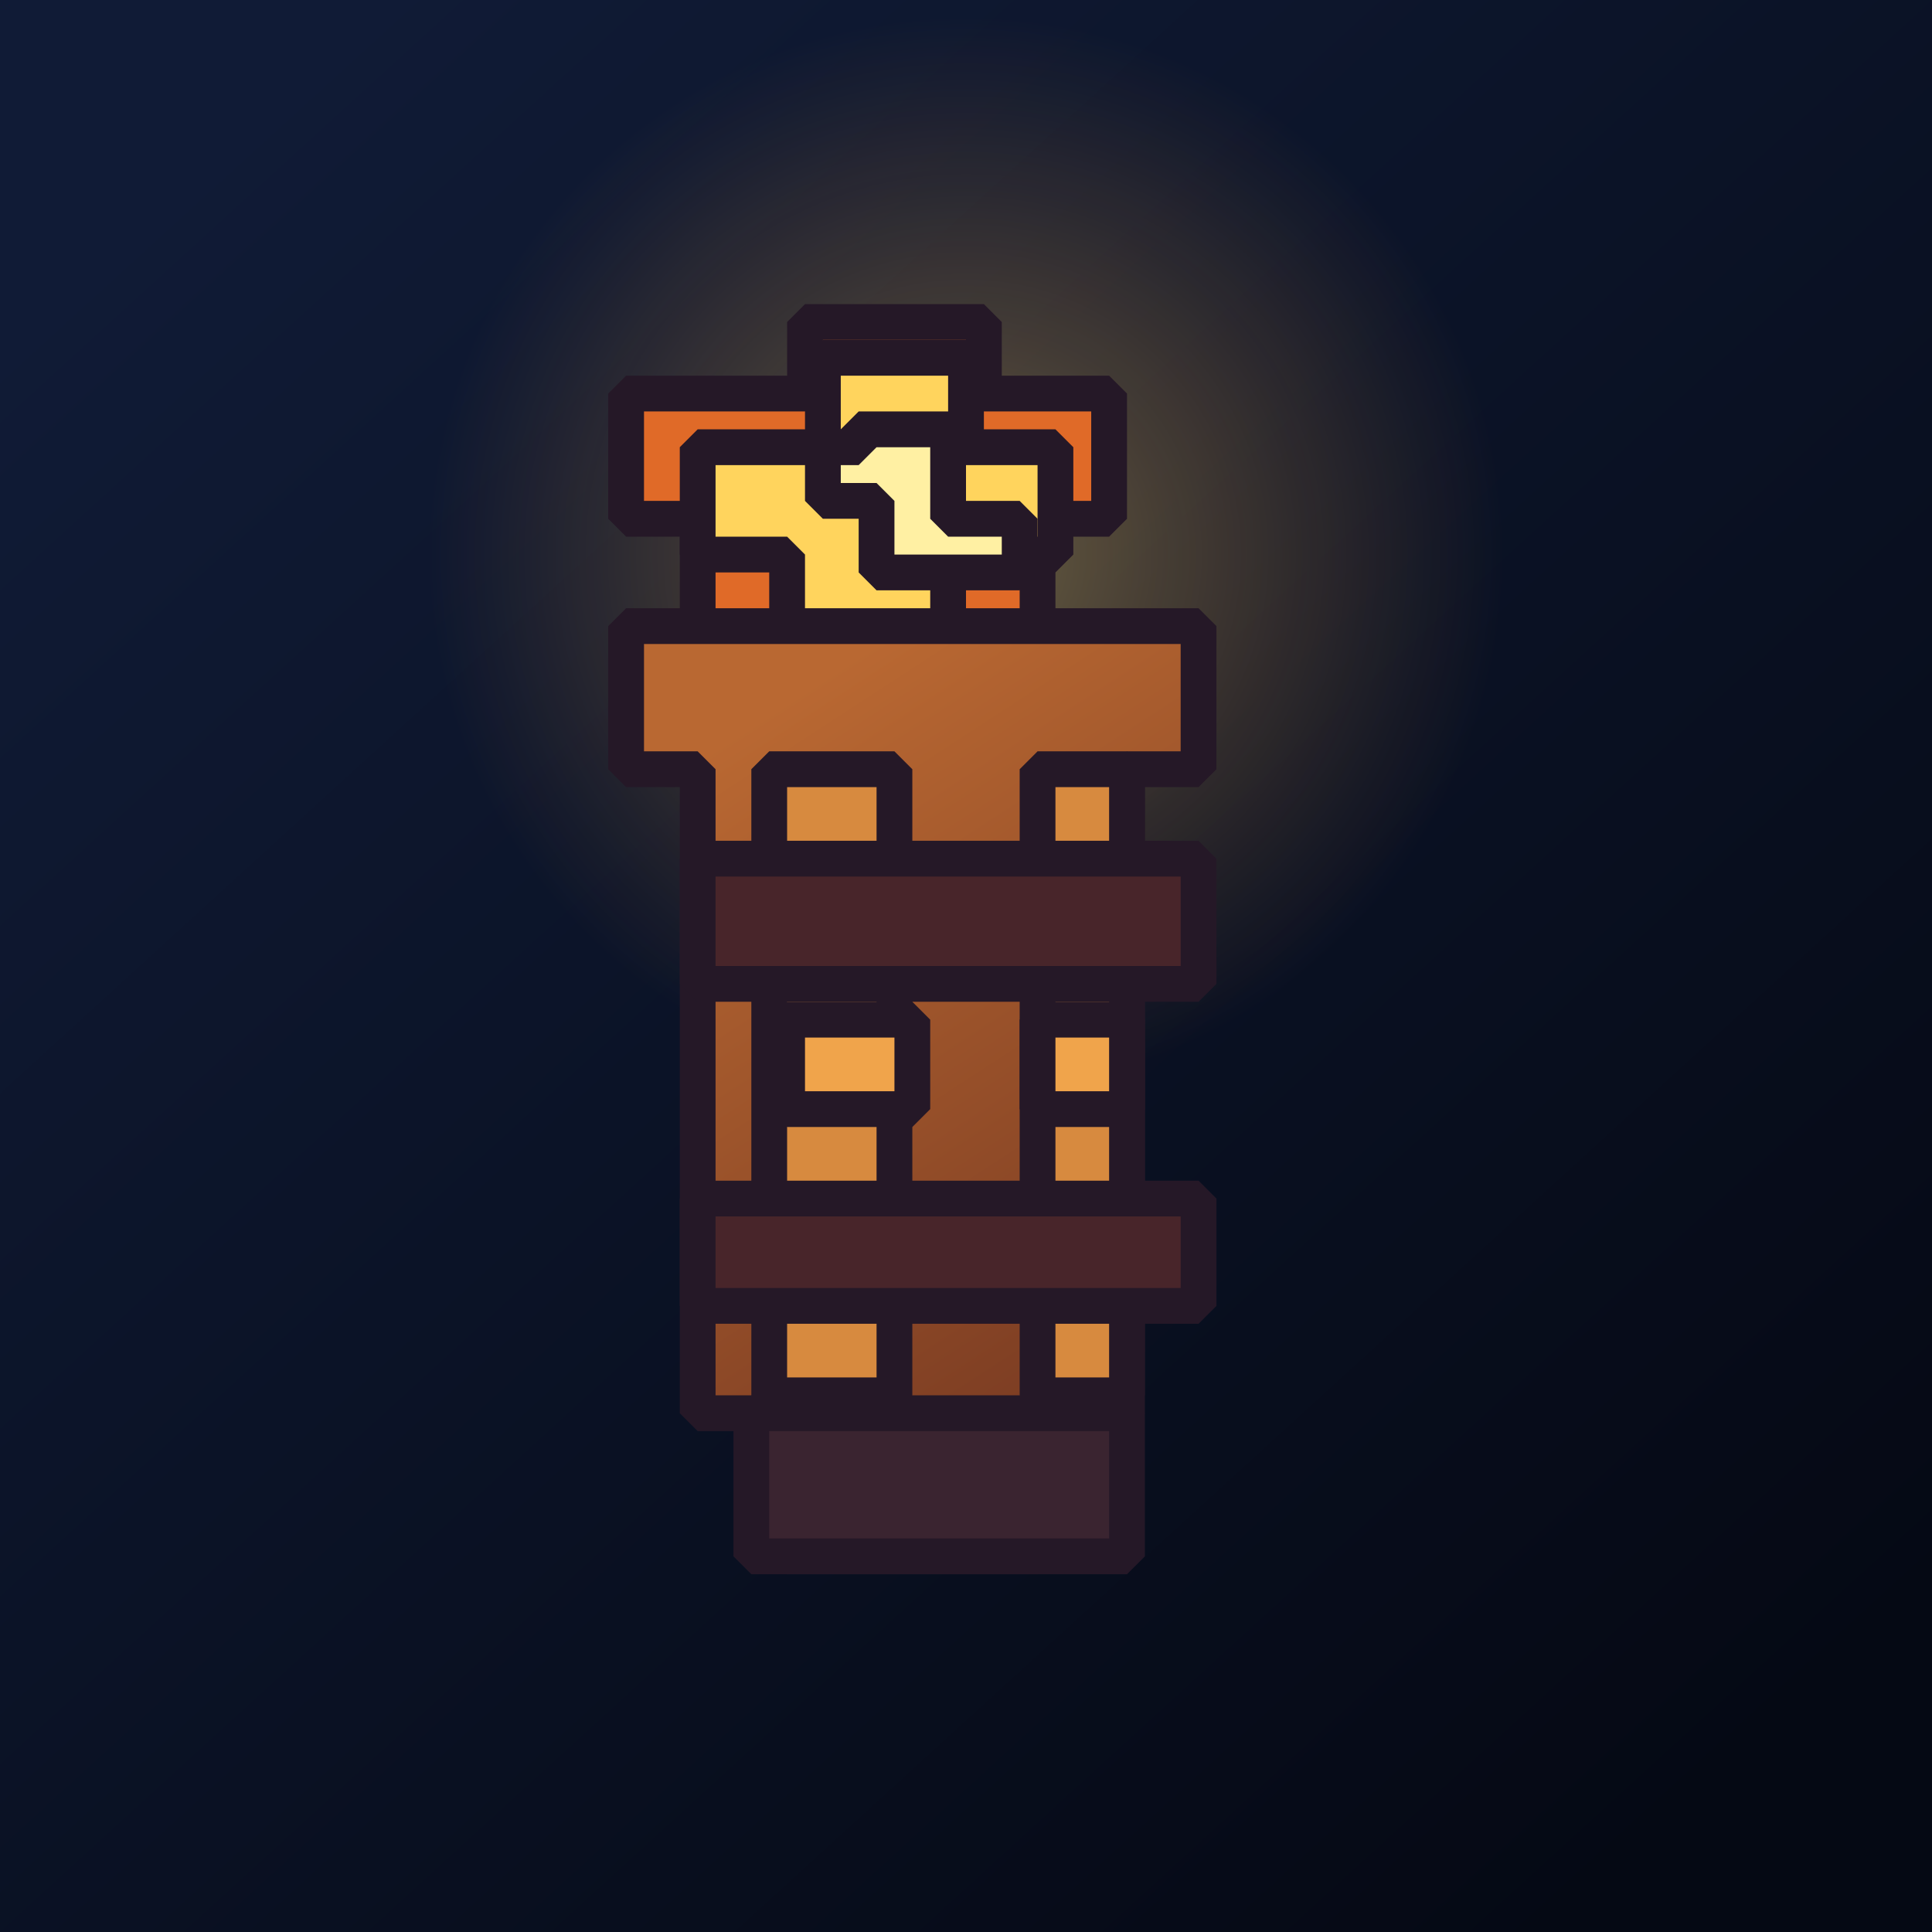
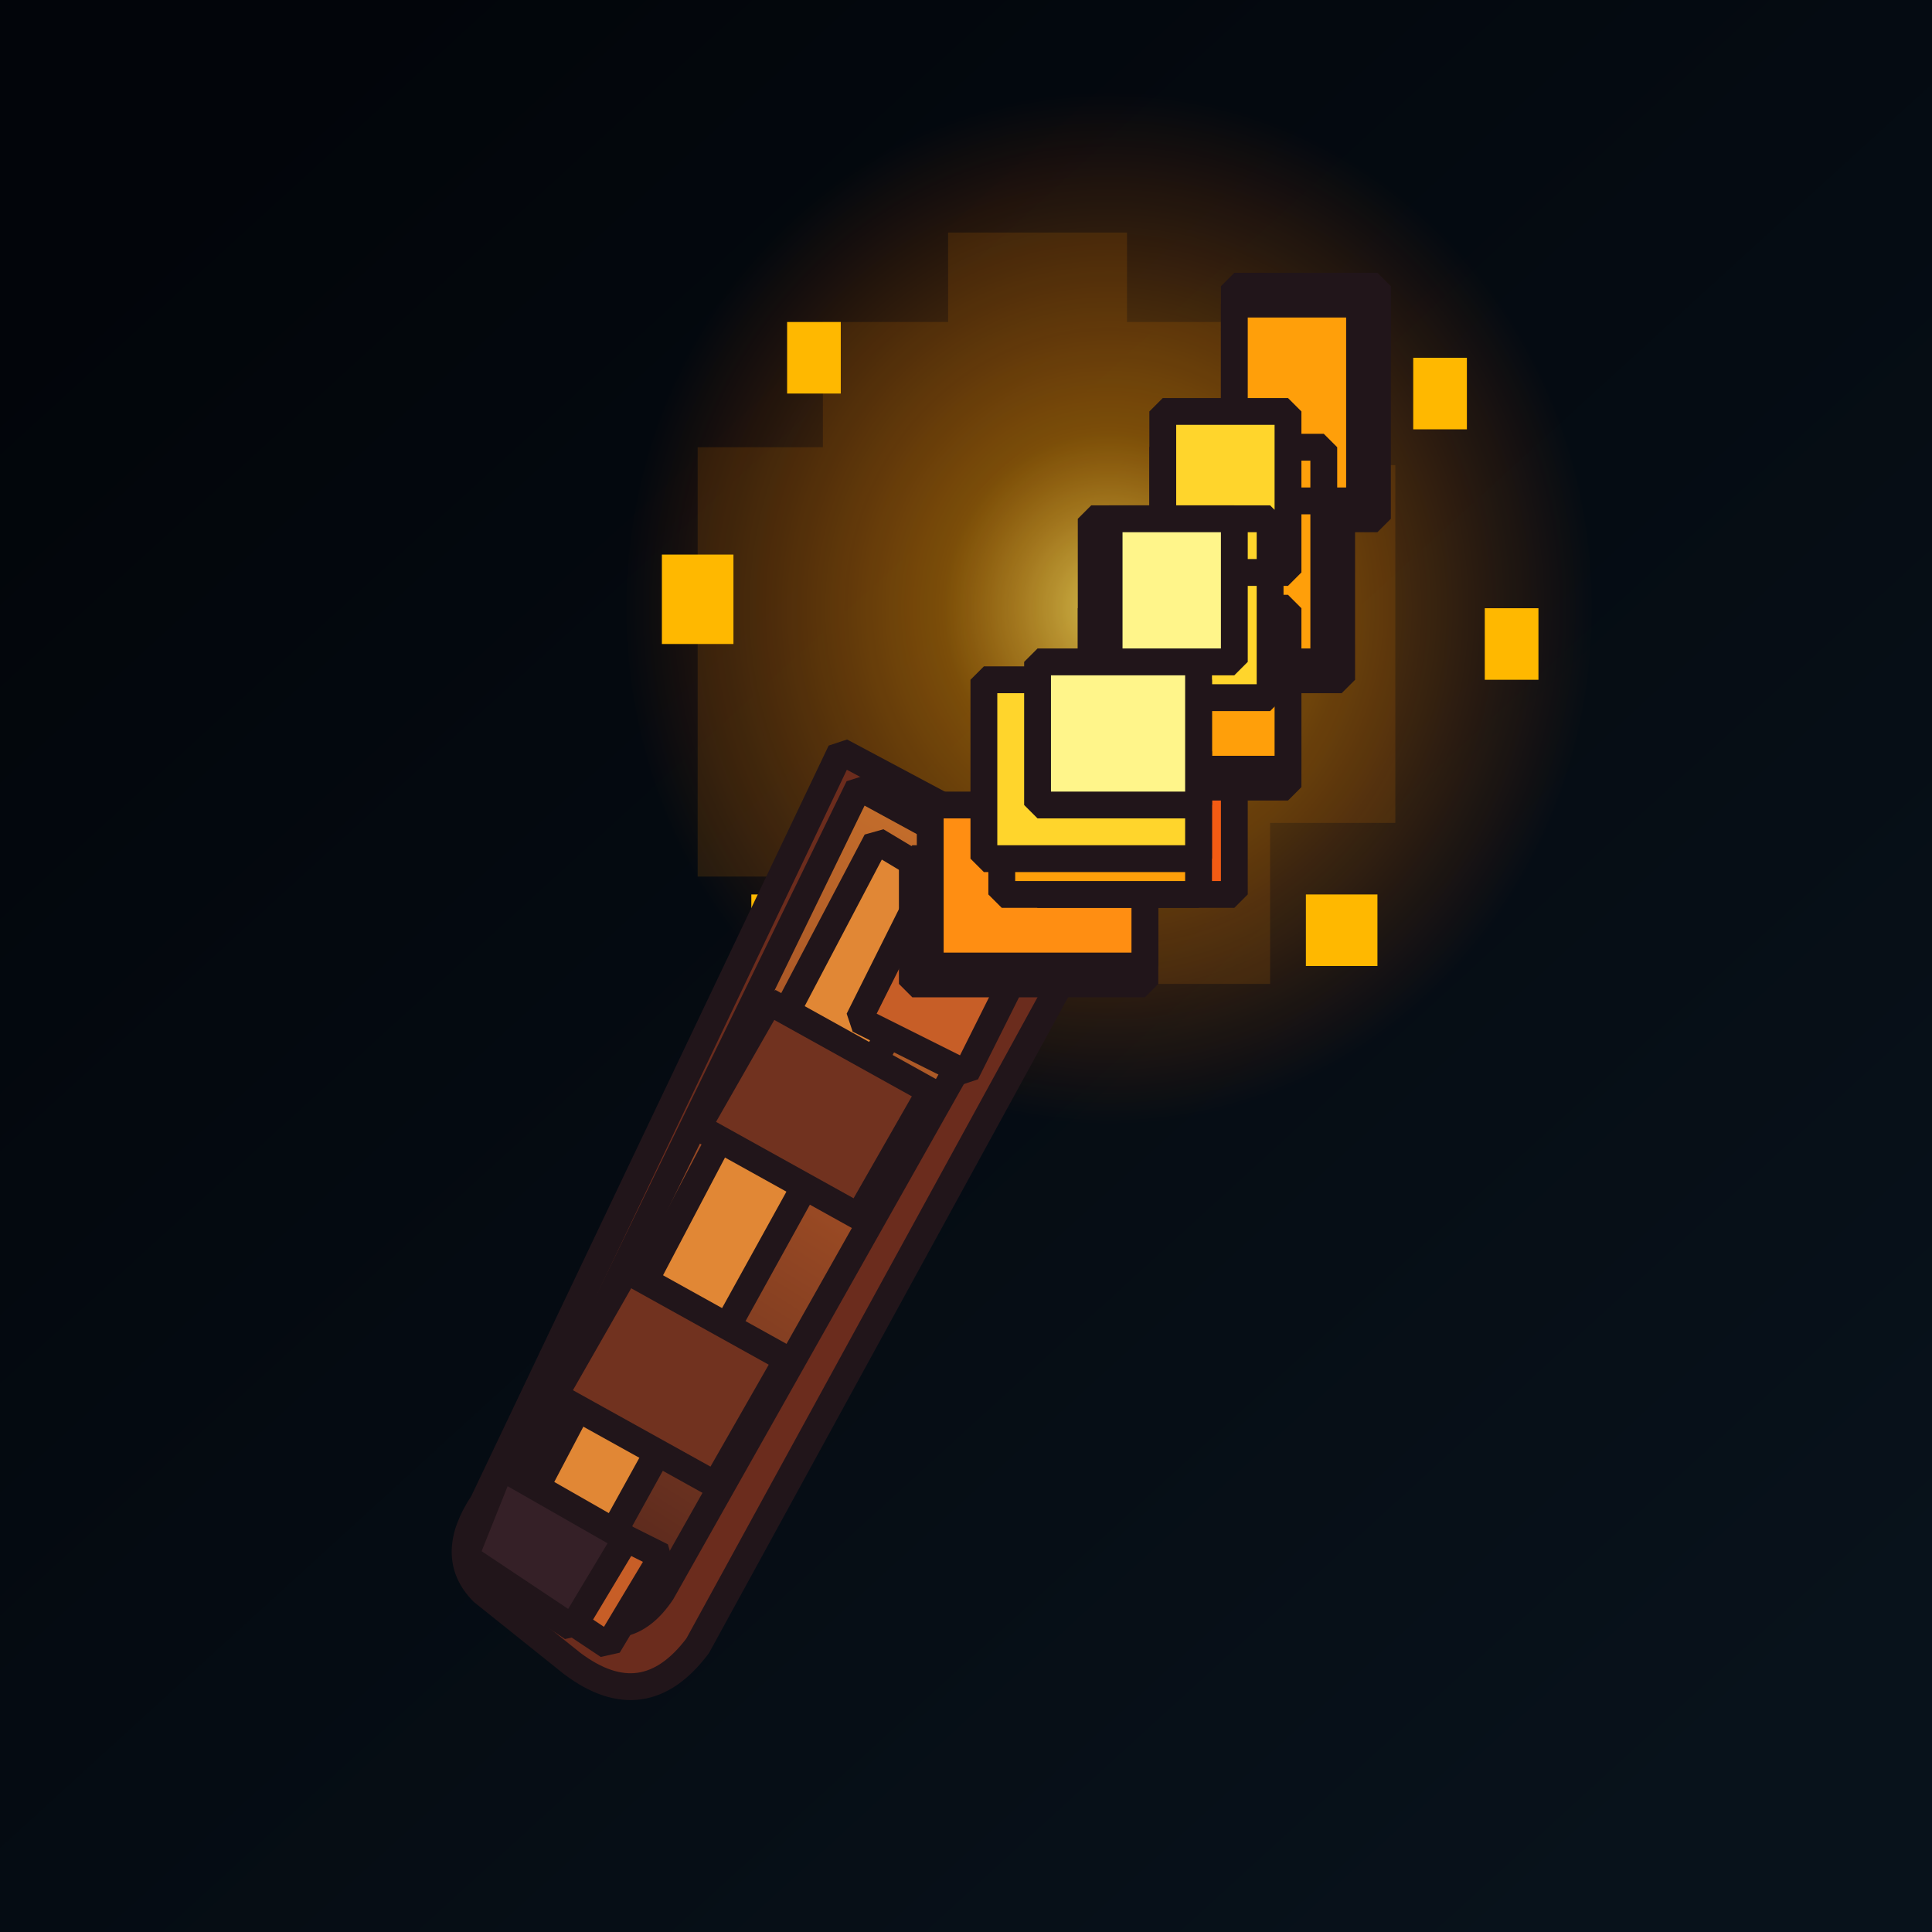
<svg xmlns="http://www.w3.org/2000/svg" viewBox="0 0 108 108">
  <defs>
    <linearGradient id="background" x1="12" y1="8" x2="96" y2="100" gradientUnits="userSpaceOnUse">
-       <stop stop-color="#101B36" />
-       <stop offset="1" stop-color="#050914" />
+       <stop stop-color="#02050A" />
+       <stop offset="1" stop-color="#08121B" />
    </linearGradient>
-     <linearGradient id="wood" x1="38" y1="43" x2="66" y2="86" gradientUnits="userSpaceOnUse">
-       <stop stop-color="#B96832" />
-       <stop offset="1" stop-color="#6D321F" />
+     <linearGradient id="wood" x1="31" y1="87" x2="59" y2="42" gradientUnits="userSpaceOnUse">
+       <stop stop-color="#54261D" />
+       <stop offset=".48" stop-color="#9C4B24" />
+       <stop offset="1" stop-color="#D27A2E" />
    </linearGradient>
-     <radialGradient id="aura">
-       <stop stop-color="#FFD66B" stop-opacity=".38" />
-       <stop offset="1" stop-color="#FF9E3D" stop-opacity="0" />
+     <radialGradient id="glow">
+       <stop stop-color="#FFF36D" stop-opacity=".8" />
+       <stop offset=".34" stop-color="#FF9D00" stop-opacity=".4" />
+       <stop offset="1" stop-color="#FF5A00" stop-opacity="0" />
    </radialGradient>
  </defs>
  <rect width="108" height="108" fill="url(#background)" />
-   <circle cx="54" cy="31" r="30" fill="url(#aura)" />
-   <g id="torch" stroke="#251827" stroke-width="2" stroke-linejoin="bevel">
-     <path fill="#E06A28" d="M45 18h10v4h7v7h-4v7H39v-7h-4v-7h10z" />
-     <path fill="#FFD45D" d="M46 20h8v5h5v6h-6v5h-9v-5h-5v-6h7z" />
-     <path fill="#FFF0A3" d="M48 24h5v5h4v3h-8v-4h-3v-3h2z" />
-     <path fill="url(#wood)" d="M39 35h28v8h-4v36h-5v8H44v-8h-5V43h-4v-8z" />
-     <path fill="#D78A3F" d="M43 43h7v35h-7zM58 43h5v35h-5z" />
-     <path fill="#48252A" d="M39 48h28v7H39zM39 67h28v6H39z" />
-     <path fill="#F0A44B" d="M44 57h7v5h-7zM58 57h5v5h-5z" />
-     <path fill="#3A2430" d="M42 79h21v8H42z" />
+   <g id="glow">
+     <ellipse cx="62" cy="34" rx="27" ry="29" fill="url(#glow)" />
+     <path fill="#FF8A00" opacity=".13" d="M39 25h7v-7h7v-5h10v5h8v8h7v20H71v9H48v-6h-9z" />
+   </g>
+   <g id="embers" fill="#FFB800">
+     <path d="M44 18h3v4h-3z" />
+     <path d="M79 20h3v4h-3z" />
+     <path d="M37 31h4v5h-4z" />
+     <path d="M83 34h3v4h-3z" />
+     <path d="M73 50h4v4h-4z" />
+     <path d="M42 50h3v4h-3z" />
+   </g>
+   <g id="torch" stroke="#21151A" stroke-width="1.5" stroke-linejoin="bevel">
+     <path fill="#6B2C1D" d="M47 42l15 8-23 42q-3 4-7 1l-5-4q-2-2 0-5z" />
+     <path fill="url(#wood)" d="M48 44l11 6-22 39q-2 3-5 1l-4-3q-1-1 1-4z" />
+     <path fill="#E18735" d="M49 47l5 3-21 38-4-3z" />
+     <path fill="#71321F" d="M43 56l9 5-4 7-9-5zM35 71l9 5-4 7-9-5z" />
+     <path fill="#C75E27" d="M51 51l6 3-3 6-6-3zM31 84l6 3-3 5-6-4z" />
+     <path fill="#352027" d="M28 82l7 4-3 5-6-4z" />
+     <path fill="#F05A18" d="M51 48h13v7H51z" />
+     <path fill="#FF8E12" d="M52 45h12v9H52z" />
+     <path fill="#F35B13" d="M58 43h11v7H58zM62 36h10v8H62zM66 26h9v12H66zM69 16h8v13H69z" />
+     <path fill="#FF9F0A" d="M56 42h11v8H56zM61 34h11v9H61zM65 25h9v12H65zM69 17h7v11H69z" />
+     <path fill="#FFD52C" d="M55 38h12v10H55zM61 29h10v10H61zM65 23h7v9H65z" />
+     <path fill="#FFF58A" d="M58 37h9v8H58zM62 29h7v8H62z" />
  </g>
</svg>
